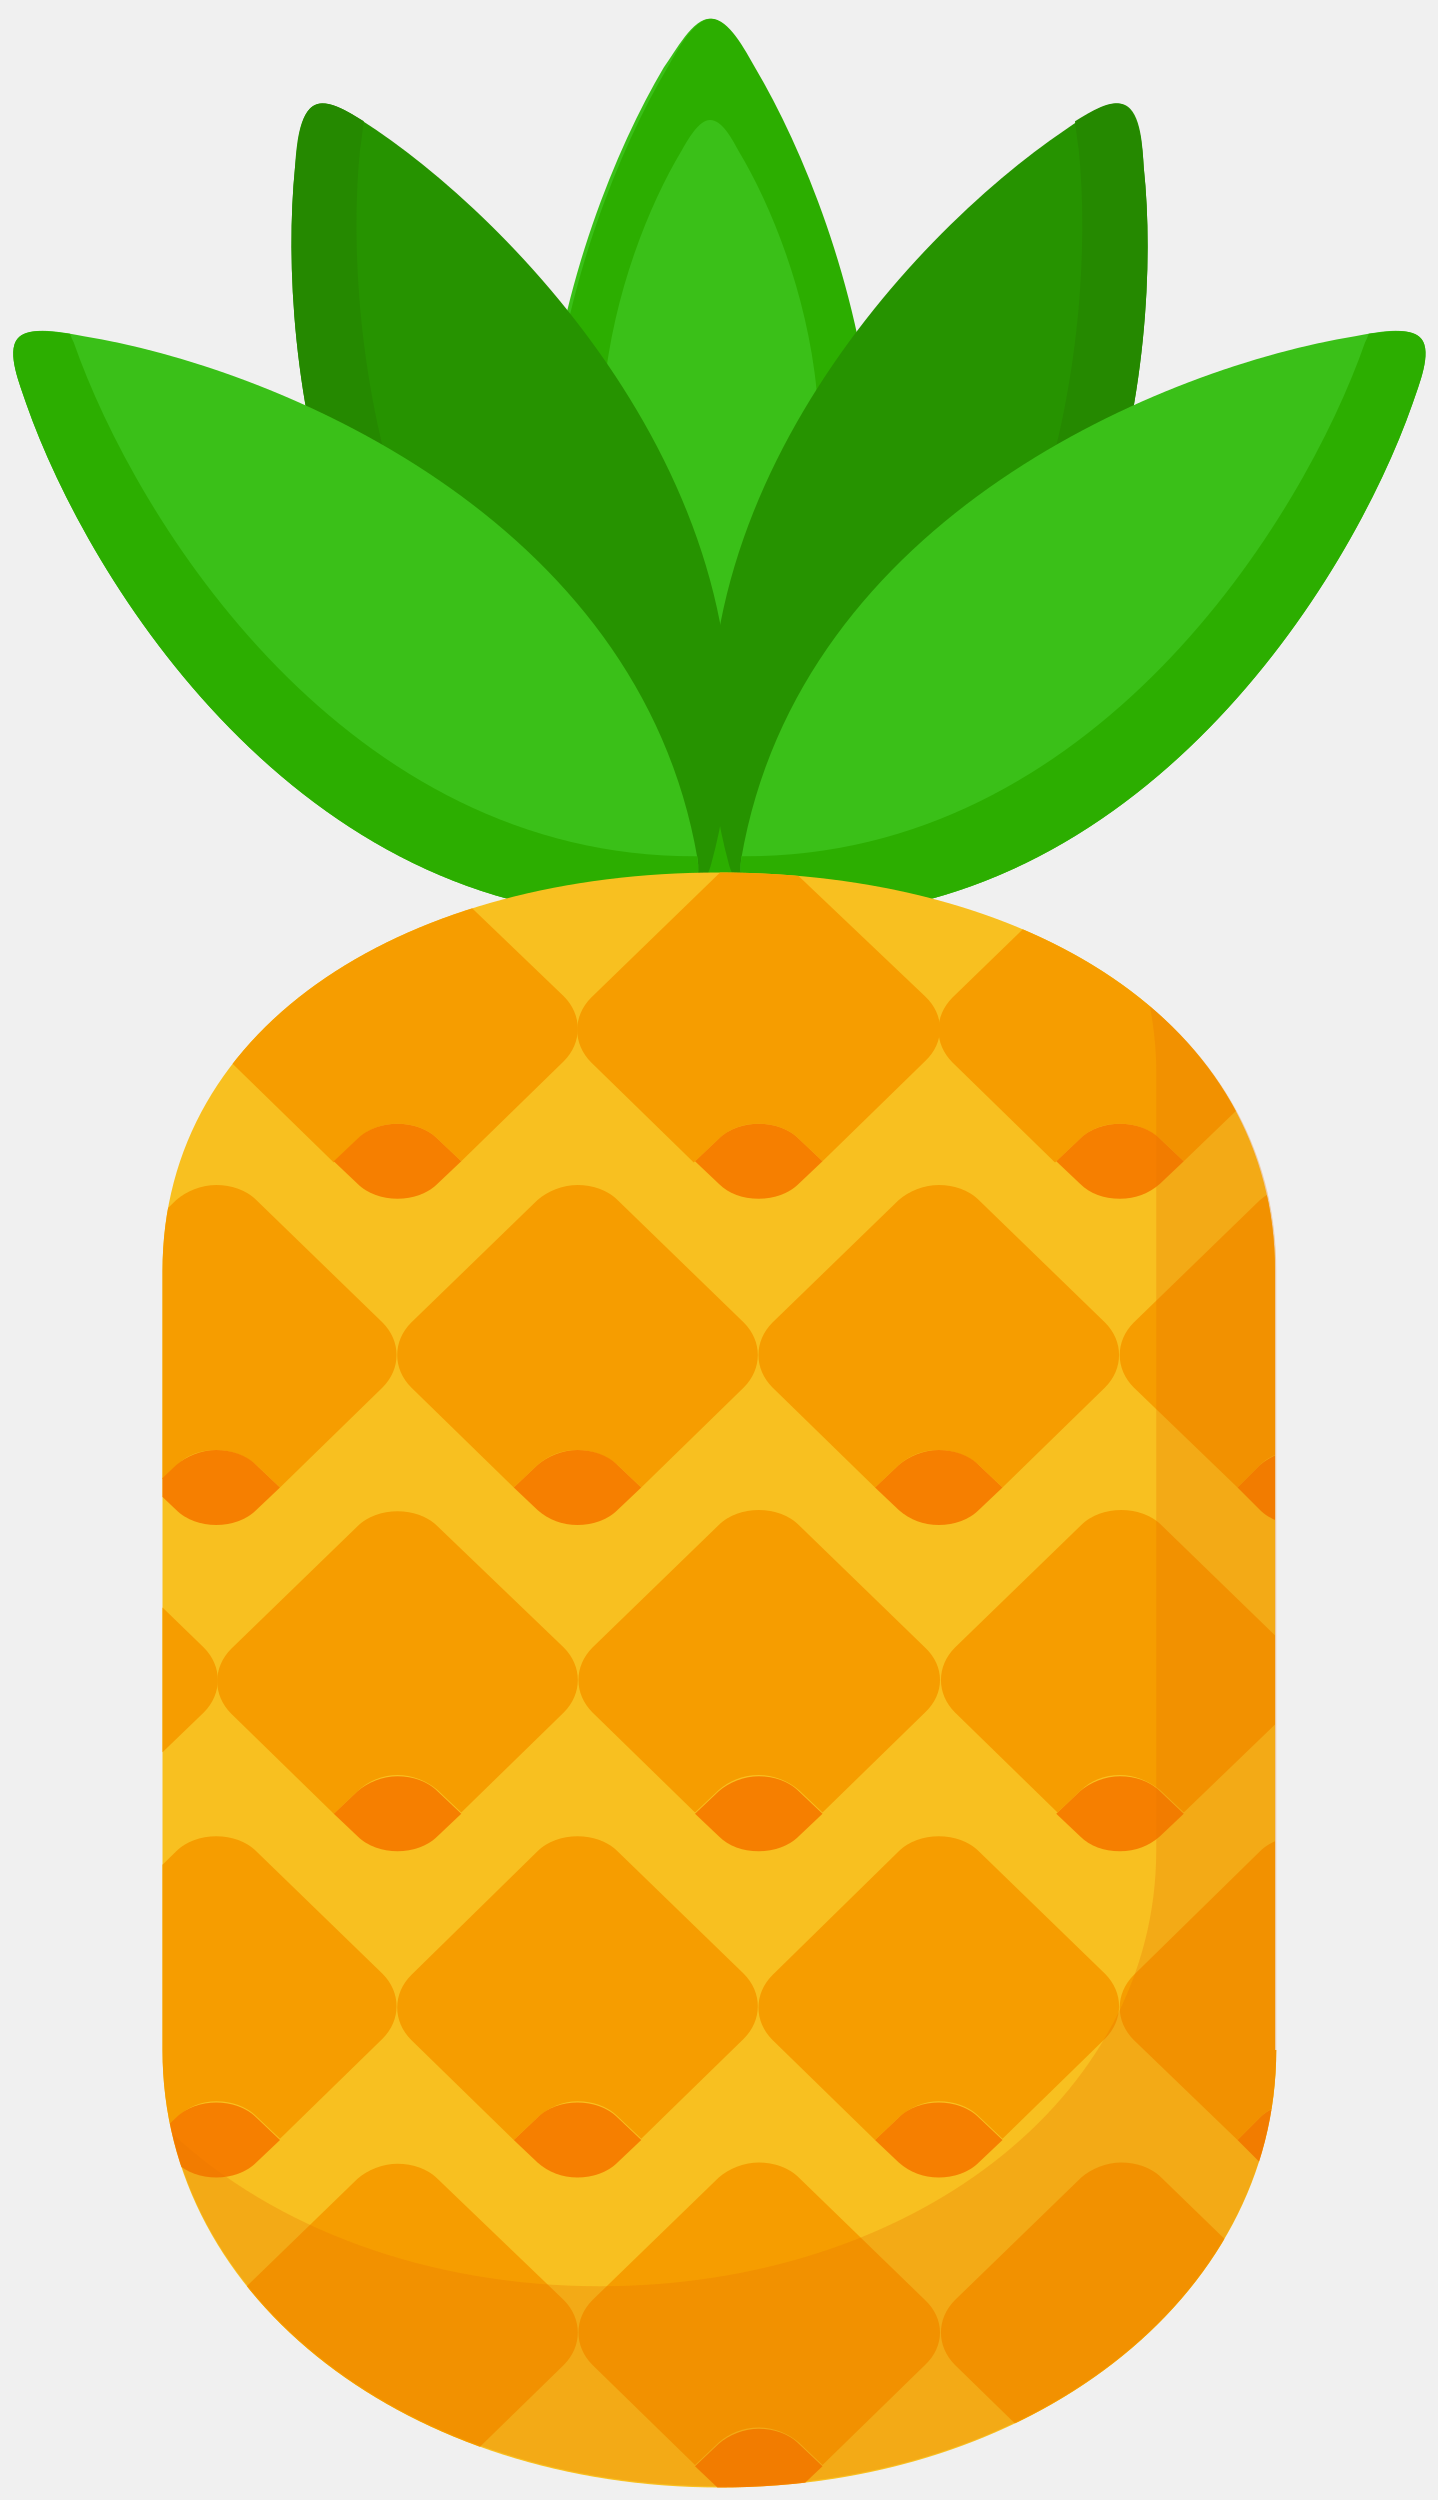
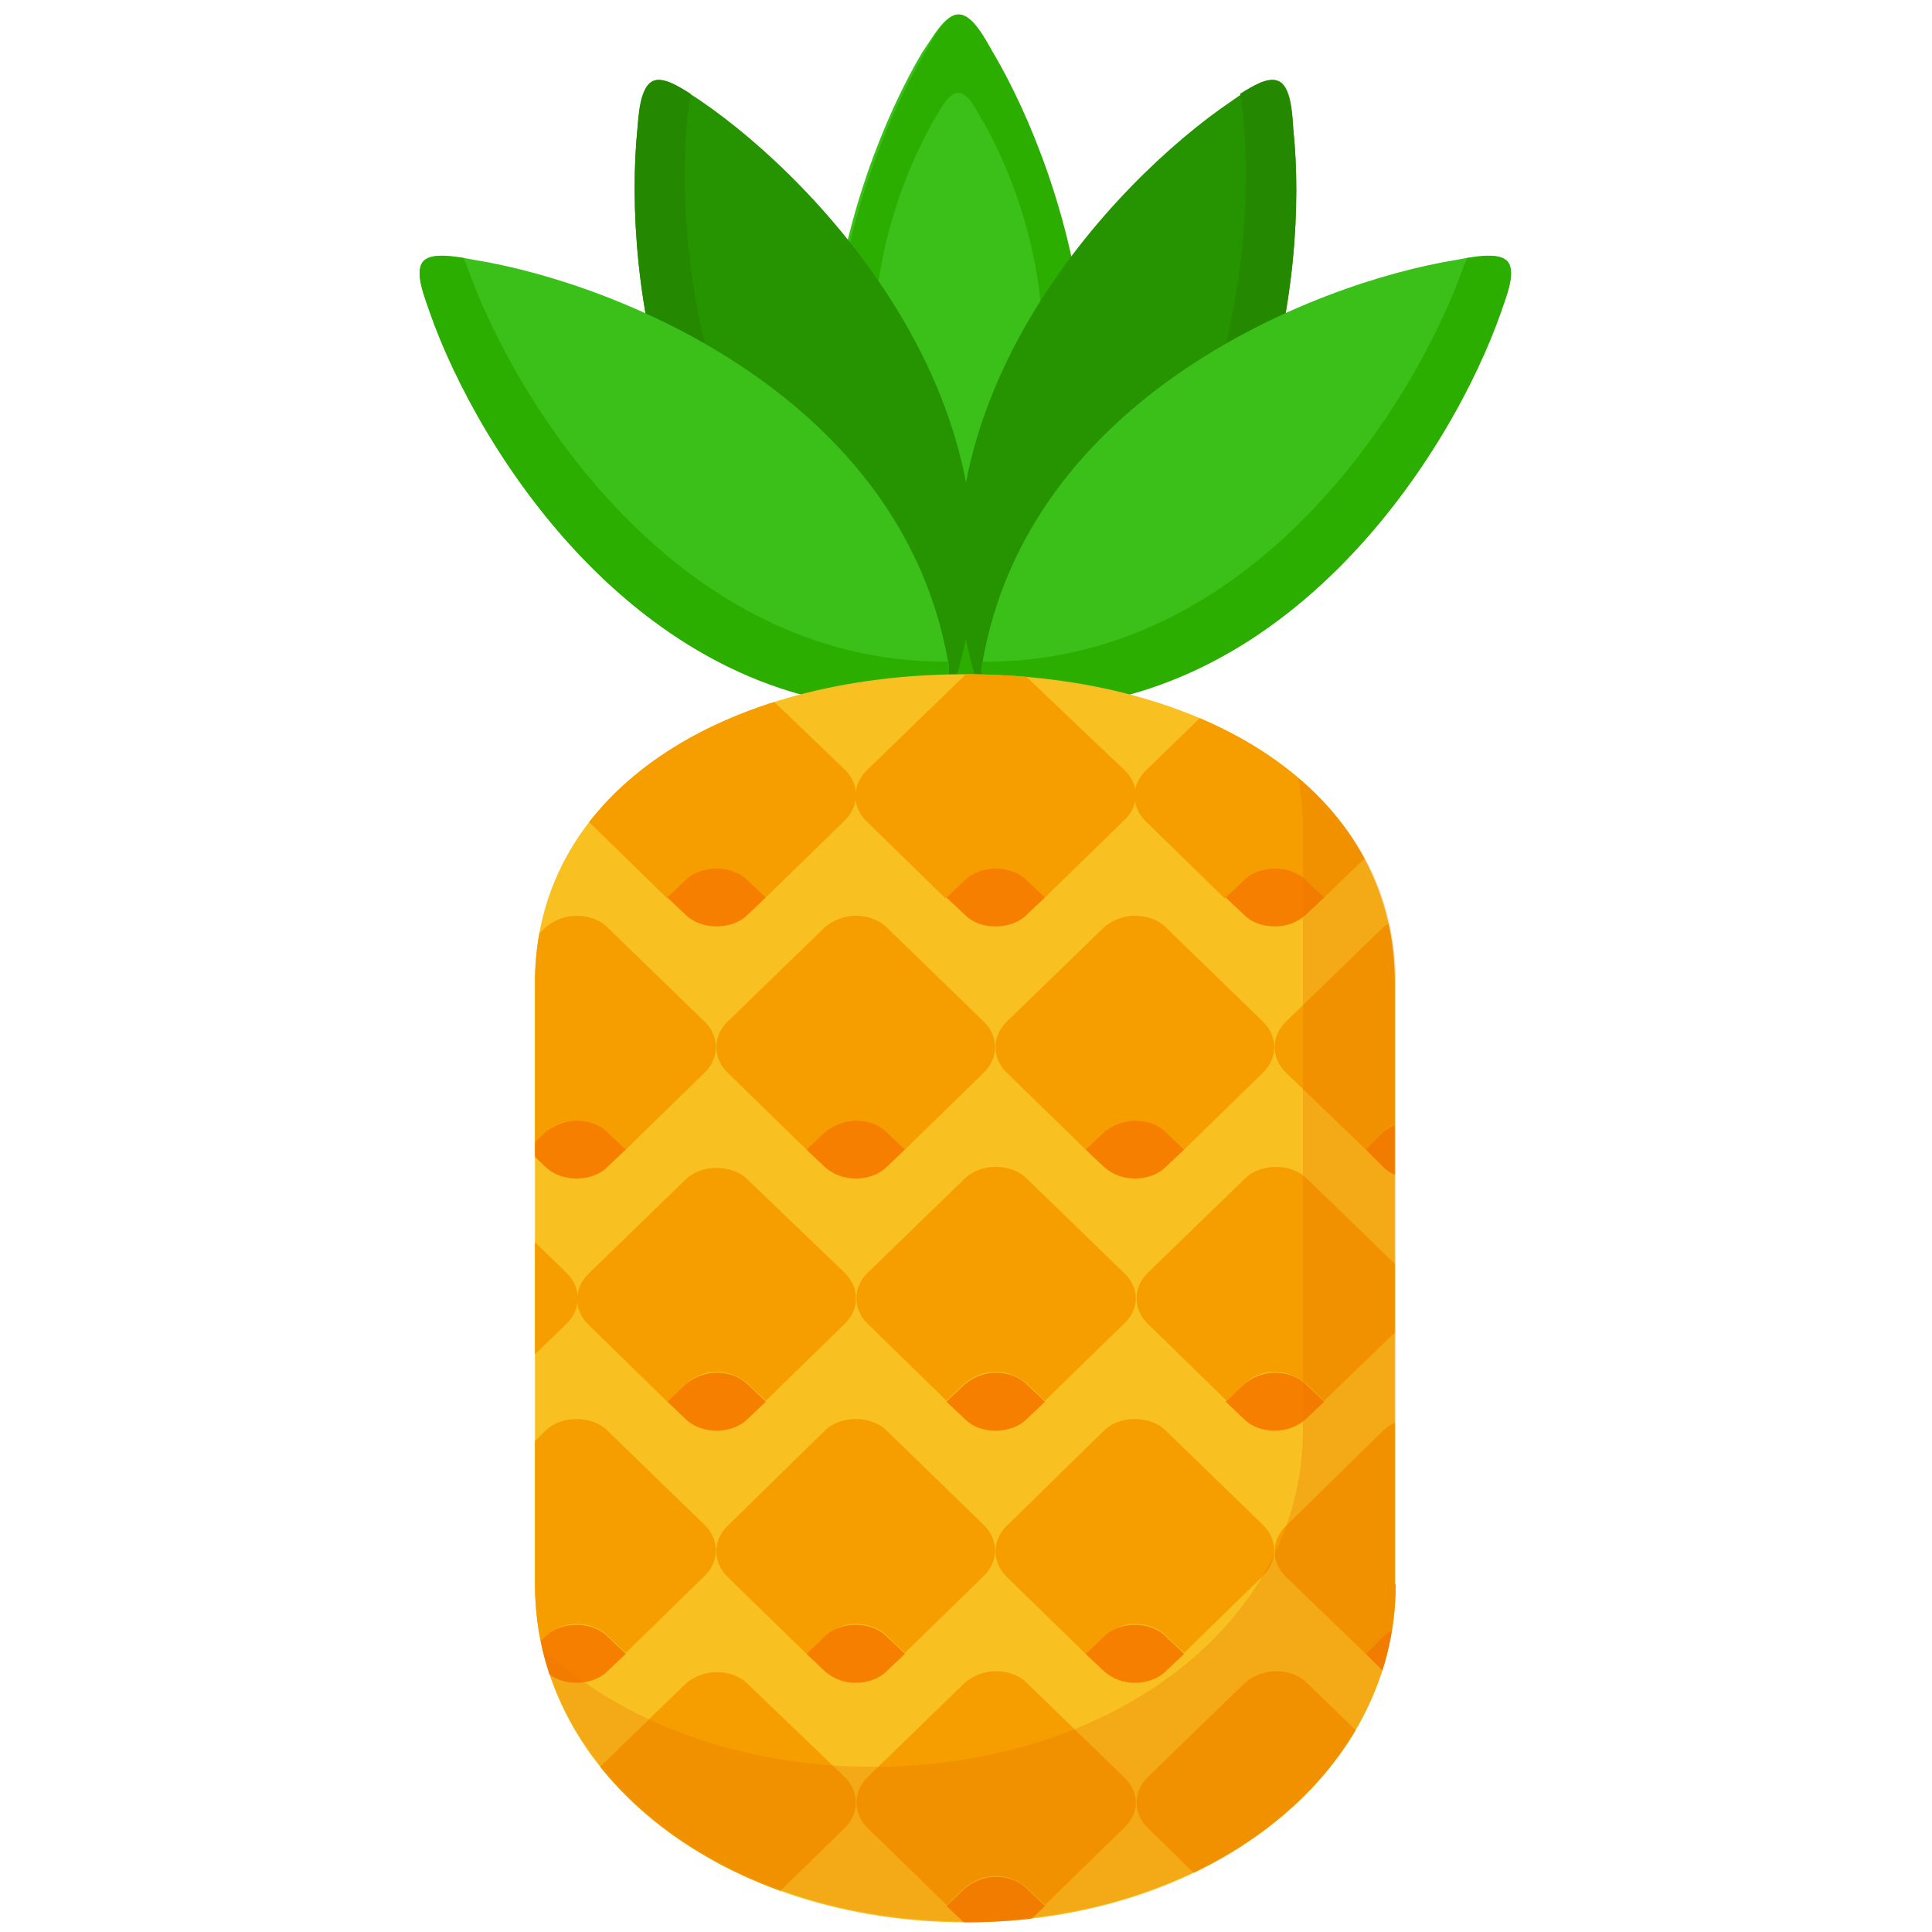
- <svg xmlns="http://www.w3.org/2000/svg" xmlns:xlink="http://www.w3.org/1999/xlink" version="1.1" id="레이어_1" x="0px" y="0px" width="115px" height="200px" viewBox="0 0 115 200" style="enable-background:new 0 0 115 200;" xml:space="preserve">
-   <style type="text/css">
- 
- 	.st0{fill:#E97500;}
- 	.st1{fill:#258900;}
- 	.st2{fill:#269300;}
- 	.st3{fill:#F67F00;}
- 	.st4{fill:#F69D00;}
- 	.st5{fill:#F8C020;}
- 	.st6{clip-path:url(#SVGID_2_);}
- 	.st7{fill:#2CAE00;}
- 	.st8{opacity:0.3;}
- 	.st9{fill:none;}
- 	.st10{fill:#3AC018;}
- 
- </style>
-   <path class="st10" d="M56.8,1.5c1.4,0,2.7,2.5,3.5,3.9c7.7,13,17.6,43.2-0.5,64.5c-0.8,1-1.9,1.5-3.1,1.5c-1.1,0-2.2-0.5-3.1-1.5  c-18-21.3-8.2-51.5-0.5-64.5C54.1,4,55.4,1.5,56.8,1.5z" />
-   <g>
-     <path class="st7" d="M60.4,5.4c-0.8-1.4-2.1-3.9-3.5-3.9c-1.4,0-2.7,2.5-3.5,3.9c-7.7,13-17.5,43.2,0.5,64.5c0.8,1,1.9,1.5,3.1,1.5   c1.1,0,2.2-0.5,3.1-1.5C77.9,48.6,68.1,18.4,60.4,5.4z M58.8,54.4c-0.5,0.6-1.3,1-2,1c-0.7,0-1.5-0.4-2-1   c-11.8-14-5.4-33.8-0.3-42.3c0.5-0.9,1.4-2.5,2.3-2.5c1,0,1.8,1.6,2.3,2.5C64.2,20.6,70.7,40.4,58.8,54.4z" />
+ <svg xmlns="http://www.w3.org/2000/svg" width="420" height="420" viewBox="0 0 420 420" fill="none">
+   <rect width="420" height="420" fill="white" />
+   <path d="M208.28 3.15C211.22 3.15 213.95 8.4 215.63 11.34C231.8 38.64 252.59 102.06 214.58 146.79C212.9 148.89 210.59 149.94 208.07 149.94C205.76 149.94 203.45 148.89 201.56 146.79C163.76 102.06 184.34 38.64 200.51 11.34C202.61 8.4 205.34 3.15 208.28 3.15Z" fill="#3AC018" />
+   <path d="M215.84 11.34C214.16 8.4 211.43 3.15 208.49 3.15C205.55 3.15 202.82 8.4 201.14 11.34C184.97 38.64 164.39 102.06 202.19 146.79C203.87 148.89 206.18 149.94 208.7 149.94C211.01 149.94 213.32 148.89 215.21 146.79C252.59 102.06 232.01 38.64 215.84 11.34ZM212.48 114.24C211.43 115.5 209.75 116.34 208.28 116.34C206.81 116.34 205.13 115.5 204.08 114.24C179.3 84.84 192.74 43.26 203.45 25.41C204.5 23.52 206.39 20.16 208.28 20.16C210.38 20.16 212.06 23.52 213.11 25.41C223.82 43.26 237.47 84.84 212.48 114.24Z" fill="#2CAE00" />
+   <path d="M278 17.64C275.27 16.38 270.65 19.95 267.92 21.84C241.46 39.69 196.1 88.62 211.43 145.11C212.06 147.63 213.74 149.73 215.84 150.57C217.94 151.62 220.46 151.62 222.98 150.57C276.32 126 284.51 59.85 281.15 28.14C280.94 24.78 280.73 18.9 278 17.64Z" fill="#269300" />
+   <path d="M281.15 28.14C280.94 24.78 280.52 18.9 277.79 17.64C275.69 16.59 272.33 18.69 269.6 20.37C269.81 22.05 270.02 23.94 270.23 25.2C273.38 56.7 265.4 122.85 212.27 147.42C213.11 148.68 214.16 149.94 215.63 150.57C217.73 151.62 220.25 151.62 222.77 150.57C276.32 126 284.51 59.85 281.15 28.14Z" fill="#258900" />
+   <path d="M327.77 56.91C325.67 54.6 320 55.86 316.64 56.49C285.35 61.53 223.4 86.52 213.53 144.27C213.11 146.79 213.74 149.31 215.21 151.2C216.68 153.09 219.2 154.14 221.72 154.14C280.52 154.35 315.8 97.86 326.3 67.83C327.35 64.68 329.66 59.22 327.77 56.91Z" fill="#3AC018" />
+   <path d="M327.77 56.91C326.3 55.02 322.31 55.65 318.95 56.07C318.74 56.7 318.53 57.12 318.32 57.54C307.82 87.57 272.54 144.06 213.95 143.85C213.74 143.85 213.74 143.85 213.53 143.85C213.53 144.06 213.53 144.27 213.53 144.27C213.11 146.79 213.74 149.31 215.21 151.2C216.68 153.09 219.2 154.14 221.72 154.14C280.52 154.35 315.8 97.86 326.3 67.83C327.35 64.68 329.66 59.22 327.77 56.91Z" fill="#2CAE00" />
+   <path d="M141.92 17.64C144.65 16.38 149.27 19.95 152.21 21.84C178.46 39.69 224.03 88.62 208.49 145.11C207.86 147.63 206.18 149.73 204.08 150.57C201.98 151.62 199.25 151.62 196.94 150.57C143.39 126 135.41 59.85 138.56 28.14C138.77 24.78 139.19 18.9 141.92 17.64Z" fill="#269300" />
+   <path d="M138.56 28.14C138.98 24.78 139.19 18.9 141.92 17.64C144.02 16.59 147.38 18.69 150.11 20.37C149.9 22.05 149.69 23.94 149.48 25.2C146.33 56.7 154.31 122.85 207.44 147.42C206.6 148.68 205.34 149.94 204.08 150.57C201.98 151.62 199.25 151.62 196.94 150.57C143.39 126 135.41 59.85 138.56 28.14Z" fill="#258900" />
+   <path d="M91.94 56.91C93.83 54.6 99.71 55.86 103.07 56.49C134.36 61.53 196.31 86.52 206.18 144.27C206.6 147 205.97 149.31 204.5 151.2C202.82 153.09 200.51 154.14 197.99 154.14C139.19 154.35 103.91 97.86 93.41 67.83C92.36 64.68 90.05 59.22 91.94 56.91Z" fill="#3AC018" />
+   <path d="M91.94 56.91C93.41 55.02 97.4 55.65 100.76 56.07C100.97 56.7 101.18 57.12 101.39 57.54C111.89 87.57 147.17 144.06 205.76 143.85C205.97 143.85 205.97 143.85 206.18 143.85C206.18 144.06 206.18 144.27 206.18 144.27C206.6 147 205.97 149.31 204.5 151.2C202.82 153.09 200.51 154.14 197.99 154.14C139.19 154.35 103.91 97.86 93.41 67.83C92.36 64.68 90.05 59.22 91.94 56.91Z" fill="#2CAE00" />
+   <path d="M303.41 344.4C303.41 386.61 261.62 417.9 209.96 417.9C158.3 417.9 116.3 386.82 116.3 344.4V213.57C116.3 171.36 158.3 146.58 209.75 146.58C261.41 146.58 303.2 171.36 303.2 213.57V344.4H303.41Z" fill="#F8C020" />
+   <mask id="mask0_72_11" style="mask-type:luminance" maskUnits="userSpaceOnUse" x="116" y="146" width="188" height="272">
+     <path d="M303.41 344.4C303.41 386.61 261.62 417.9 209.96 417.9C158.3 417.9 116.3 386.82 116.3 344.4V213.57C116.3 171.36 158.3 146.58 209.75 146.58C261.41 146.58 303.2 171.36 303.2 213.57V344.4H303.41Z" fill="white" />
+   </mask>
+   <g mask="url(#mask0_72_11)">
+     <path d="M125.33 243.6C127.85 243.6 130.37 244.65 132.05 246.12L136.04 249.9L153.26 233.1C156.41 229.95 156.41 225.33 153.26 222.18L132.05 201.6C130.37 199.92 127.85 199.08 125.33 199.08C122.81 199.08 120.29 200.13 118.61 201.6L97.4 222.18C94.25 225.33 94.25 229.95 97.4 233.1L114.83 249.9L118.82 246.12C120.29 244.44 122.81 243.6 125.33 243.6Z" fill="#F69D00" />
+     <path d="M125.33 256.2C127.85 256.2 130.37 255.36 132.05 253.68L136.04 249.9L132.05 246.12C130.37 244.44 127.85 243.6 125.33 243.6C122.81 243.6 120.29 244.65 118.61 246.12L114.62 249.9L118.61 253.68C120.29 255.36 122.81 256.2 125.33 256.2Z" fill="#F67F00" />
+     <path d="M186.02 243.6C188.54 243.6 191.06 244.65 192.74 246.12L196.73 249.9L213.95 233.1C217.1 229.95 217.1 225.33 213.95 222.18L192.74 201.6C191.06 199.92 188.54 199.08 186.02 199.08C183.5 199.08 180.98 200.13 179.3 201.6L158.09 222.18C154.94 225.33 154.94 229.95 158.09 233.1L175.31 249.9L179.3 246.12C181.19 244.44 183.5 243.6 186.02 243.6Z" fill="#F69D00" />
+     <path d="M186.02 256.2C188.54 256.2 191.06 255.36 192.74 253.68L196.73 249.9L192.74 246.12C191.06 244.44 188.54 243.6 186.02 243.6C183.5 243.6 180.98 244.65 179.3 246.12L175.31 249.9L179.3 253.68C181.19 255.36 183.5 256.2 186.02 256.2Z" fill="#F67F00" />
+     <path d="M246.71 243.6C249.23 243.6 251.75 244.65 253.43 246.12L257.42 249.9L274.64 233.1C277.79 229.95 277.79 225.33 274.64 222.18L253.43 201.6C251.75 199.92 249.23 199.08 246.71 199.08C244.19 199.08 241.67 200.13 239.99 201.6L218.78 222.18C215.63 225.33 215.63 229.95 218.78 233.1L236 249.9L239.99 246.12C241.88 244.44 244.19 243.6 246.71 243.6Z" fill="#F69D00" />
+     <path d="M246.71 256.2C249.23 256.2 251.75 255.36 253.43 253.68L257.42 249.9L253.43 246.12C251.75 244.44 249.23 243.6 246.71 243.6C244.19 243.6 241.67 244.65 239.99 246.12L236 249.9L239.99 253.68C241.88 255.36 244.19 256.2 246.71 256.2Z" fill="#F67F00" />
+     <path d="M307.4 243.6C309.92 243.6 312.44 244.65 314.12 246.12L318.11 249.9L335.33 233.1C338.48 229.95 338.48 225.33 335.33 222.18L314.12 201.6C312.44 199.92 309.92 199.08 307.4 199.08C304.88 199.08 302.36 200.13 300.68 201.6L279.47 222.18C276.32 225.33 276.32 229.95 279.47 233.1L296.9 249.9L300.68 246.12C302.36 244.44 304.88 243.6 307.4 243.6Z" fill="#F69D00" />
+     <path d="M307.4 256.2C309.92 256.2 312.44 255.36 314.12 253.68L318.11 249.9L314.12 246.12C312.44 244.44 309.92 243.6 307.4 243.6C304.88 243.6 302.36 244.65 300.68 246.12L296.9 249.9L300.68 253.68C302.36 255.36 304.88 256.2 307.4 256.2Z" fill="#F67F00" />
+     <path d="M155.78 188.79C158.3 188.79 160.82 189.63 162.5 191.31L166.49 195.09L183.71 178.29C186.86 175.14 186.86 170.52 183.71 167.37L162.5 147C160.82 145.32 158.3 144.48 155.78 144.48C153.26 144.48 150.74 145.32 149.06 147L127.85 167.58C124.7 170.73 124.7 175.35 127.85 178.5L145.07 195.3L149.06 191.52C150.74 189.63 153.26 188.79 155.78 188.79Z" fill="#F69D00" />
+     <path d="M155.78 201.39C158.3 201.39 160.82 200.55 162.5 198.87L166.49 195.09L162.5 191.31C160.82 189.63 158.3 188.79 155.78 188.79C153.26 188.79 150.74 189.63 149.06 191.31L145.07 195.09L149.06 198.87C150.74 200.55 153.26 201.39 155.78 201.39Z" fill="#F67F00" />
+     <path d="M216.47 188.79C218.99 188.79 221.51 189.63 223.19 191.31L227.18 195.09L244.4 178.29C247.76 175.14 247.76 170.52 244.4 167.37L222.98 147C221.3 145.32 218.78 144.48 216.26 144.48C213.74 144.48 211.22 145.32 209.54 147L188.33 167.58C185.18 170.73 185.18 175.35 188.33 178.5L205.55 195.3L209.54 191.52C211.43 189.63 213.74 188.79 216.47 188.79Z" fill="#F69D00" />
+     <path d="M216.47 201.39C218.99 201.39 221.51 200.55 223.19 198.87L227.18 195.09L223.19 191.31C221.51 189.63 218.99 188.79 216.47 188.79C213.95 188.79 211.43 189.63 209.75 191.31L205.76 195.09L209.75 198.87C211.43 200.55 213.74 201.39 216.47 201.39Z" fill="#F67F00" />
+     <path d="M277.16 188.79C279.68 188.79 281.99 189.63 283.88 191.31L287.87 195.09L305.3 178.29C308.45 175.14 308.45 170.52 305.3 167.37L283.67 147C281.99 145.32 279.47 144.48 276.95 144.48C274.43 144.48 271.91 145.32 270.23 147L249.02 167.58C245.87 170.73 245.87 175.35 249.02 178.5L266.24 195.3L270.23 191.52C272.12 189.63 274.43 188.79 277.16 188.79Z" fill="#F69D00" />
+     <path d="M277.16 201.39C279.68 201.39 281.99 200.55 283.88 198.87L287.87 195.09L283.88 191.31C282.2 189.63 279.68 188.79 277.16 188.79C274.64 188.79 272.12 189.63 270.44 191.31L266.45 195.09L270.44 198.87C272.12 200.55 274.43 201.39 277.16 201.39Z" fill="#F67F00" />
+     <path d="M125.33 353.01C127.85 353.01 130.37 353.85 132.05 355.53L136.04 359.31L153.26 342.51C156.41 339.36 156.41 334.74 153.26 331.59L132.05 311.01C130.37 309.33 127.85 308.49 125.33 308.49C122.81 308.49 120.29 309.33 118.61 311.01L97.4 331.8C94.25 334.95 94.25 339.57 97.4 342.72L114.83 359.52L118.82 355.74C120.29 354.06 122.81 353.01 125.33 353.01Z" fill="#F69D00" />
+     <path d="M125.33 365.82C127.85 365.82 130.37 364.98 132.05 363.3L136.04 359.52L132.05 355.74C130.37 354.06 127.85 353.22 125.33 353.22C122.81 353.22 120.29 354.06 118.61 355.74L114.62 359.52L118.61 363.3C120.29 364.98 122.81 365.82 125.33 365.82Z" fill="#F67F00" />
+     <path d="M186.02 353.01C188.54 353.01 191.06 353.85 192.74 355.53L196.73 359.31L213.95 342.51C217.1 339.36 217.1 334.74 213.95 331.59L192.74 311.01C191.06 309.33 188.54 308.49 186.02 308.49C183.5 308.49 180.98 309.33 179.3 311.01L158.09 331.8C154.94 334.95 154.94 339.57 158.09 342.72L175.31 359.52L179.3 355.74C181.19 354.06 183.5 353.01 186.02 353.01Z" fill="#F69D00" />
+     <path d="M186.02 365.82C188.54 365.82 191.06 364.98 192.74 363.3L196.73 359.52L192.74 355.74C191.06 354.06 188.54 353.22 186.02 353.22C183.5 353.22 180.98 354.06 179.3 355.74L175.31 359.52L179.3 363.3C181.19 364.98 183.5 365.82 186.02 365.82Z" fill="#F67F00" />
+     <path d="M246.71 353.01C249.23 353.01 251.75 353.85 253.43 355.53L257.42 359.31L274.64 342.51C277.79 339.36 277.79 334.74 274.64 331.59L253.43 311.01C251.75 309.33 249.23 308.49 246.71 308.49C244.19 308.49 241.67 309.33 239.99 311.01L218.78 331.8C215.63 334.95 215.63 339.57 218.78 342.72L236 359.52L239.99 355.74C241.88 354.06 244.19 353.01 246.71 353.01Z" fill="#F69D00" />
+     <path d="M246.71 365.82C249.23 365.82 251.75 364.98 253.43 363.3L257.42 359.52L253.43 355.74C251.75 354.06 249.23 353.22 246.71 353.22C244.19 353.22 241.67 354.06 239.99 355.74L236 359.52L239.99 363.3C241.88 364.98 244.19 365.82 246.71 365.82Z" fill="#F67F00" />
+     <path d="M307.4 353.01C309.92 353.01 312.44 353.85 314.12 355.53L318.11 359.31L335.33 342.51C338.48 339.36 338.48 334.74 335.33 331.59L314.12 311.01C312.44 309.33 309.92 308.49 307.4 308.49C304.88 308.49 302.36 309.33 300.68 311.01L279.47 331.8C276.32 334.95 276.32 339.57 279.47 342.72L296.9 359.52L300.68 355.74C302.36 354.06 304.88 353.01 307.4 353.01Z" fill="#F69D00" />
+     <path d="M307.4 365.82C309.92 365.82 312.44 364.98 314.12 363.3L318.11 359.52L314.12 355.74C312.44 354.06 309.92 353.22 307.4 353.22C304.88 353.22 302.36 354.06 300.68 355.74L296.9 359.52L300.68 363.3C302.36 364.98 304.88 365.82 307.4 365.82Z" fill="#F67F00" />
+     <path d="M95.09 298.2C97.61 298.2 100.13 299.25 101.81 300.72L105.8 304.5L123.23 287.7C126.38 284.55 126.38 279.93 123.23 276.78L102.02 256.2C100.34 254.52 97.82 253.68 95.3 253.68C92.78 253.68 90.26 254.52 88.58 256.2L67.37 276.78C64.22 279.93 64.22 284.55 67.37 287.7L84.8 304.5L88.79 300.72C90.05 299.25 92.57 298.2 95.09 298.2Z" fill="#F69D00" />
+     <path d="M155.78 298.2C158.3 298.2 160.82 299.25 162.5 300.72L166.49 304.5L183.71 287.7C186.86 284.55 186.86 279.93 183.71 276.78L162.5 256.41C160.82 254.73 158.3 253.89 155.78 253.89C153.26 253.89 150.74 254.73 149.06 256.41L127.85 276.99C124.7 280.14 124.7 284.76 127.85 287.91L145.07 304.71L149.06 300.93C150.74 299.25 153.26 298.2 155.78 298.2Z" fill="#F69D00" />
+     <path d="M155.78 311.01C158.3 311.01 160.82 310.17 162.5 308.49L166.49 304.71L162.5 300.93C160.82 299.25 158.3 298.41 155.78 298.41C153.26 298.41 150.74 299.46 149.06 300.93L145.07 304.71L149.06 308.49C150.74 310.17 153.26 311.01 155.78 311.01Z" fill="#F67F00" />
+     <path d="M216.47 298.2C218.99 298.2 221.51 299.25 223.19 300.72L227.18 304.5L244.4 287.7C247.76 284.55 247.76 279.93 244.4 276.78L223.19 256.2C221.51 254.52 218.99 253.68 216.47 253.68C213.95 253.68 211.43 254.52 209.75 256.2L188.54 276.78C185.39 279.93 185.39 284.55 188.54 287.7L205.76 304.5L209.75 300.72C211.43 299.25 213.74 298.2 216.47 298.2Z" fill="#F69D00" />
+     <path d="M216.47 311.01C218.99 311.01 221.51 310.17 223.19 308.49L227.18 304.71L223.19 300.93C221.51 299.25 218.99 298.41 216.47 298.41C213.95 298.41 211.43 299.46 209.75 300.93L205.76 304.71L209.75 308.49C211.43 310.17 213.74 311.01 216.47 311.01Z" fill="#F67F00" />
+     <path d="M277.16 298.2C279.68 298.2 281.99 299.25 283.88 300.72L287.87 304.5L305.3 287.7C308.45 284.55 308.45 279.93 305.3 276.78L284.09 256.2C282.41 254.52 279.89 253.68 277.37 253.68C274.85 253.68 272.33 254.52 270.65 256.2L249.44 276.78C246.29 279.93 246.29 284.55 249.44 287.7L266.66 304.5L270.65 300.72C272.12 299.25 274.43 298.2 277.16 298.2Z" fill="#F69D00" />
+     <path d="M277.16 311.01C279.68 311.01 281.99 310.17 283.88 308.49L287.87 304.71L283.88 300.93C282.2 299.25 279.68 298.41 277.16 298.41C274.64 298.41 272.12 299.46 270.44 300.93L266.45 304.71L270.44 308.49C272.12 310.17 274.43 311.01 277.16 311.01Z" fill="#F67F00" />
+     <path d="M155.78 407.82C158.3 407.82 160.82 408.87 162.5 410.34L166.49 414.12L183.71 397.32C186.86 394.17 186.86 389.55 183.71 386.4L162.5 366.03C160.82 364.35 158.3 363.51 155.78 363.51C153.26 363.51 150.74 364.56 149.06 366.03L127.85 386.61C124.7 389.76 124.7 394.38 127.85 397.53L145.07 414.33L149.06 410.55C150.74 408.87 153.26 407.82 155.78 407.82Z" fill="#F69D00" />
+     <path d="M216.47 407.82C218.99 407.82 221.51 408.87 223.19 410.34L227.18 414.12L244.4 397.32C247.76 394.17 247.76 389.55 244.4 386.4L223.19 365.82C221.51 364.14 218.99 363.3 216.47 363.3C213.95 363.3 211.43 364.35 209.75 365.82L188.54 386.4C185.39 389.55 185.39 394.17 188.54 397.32L205.76 414.12L209.75 410.34C211.43 408.87 213.74 407.82 216.47 407.82Z" fill="#F69D00" />
+     <path d="M216.47 420.63C218.99 420.63 221.51 419.79 223.19 418.11L227.18 414.33L223.19 410.55C221.51 408.87 218.99 408.03 216.47 408.03C213.95 408.03 211.43 409.08 209.75 410.55L205.76 414.33L209.75 418.11C211.43 419.58 213.74 420.63 216.47 420.63Z" fill="#F67F00" />
+     <path d="M277.16 407.82C279.68 407.82 281.99 408.87 283.88 410.34L287.87 414.12L305.3 397.32C308.45 394.17 308.45 389.55 305.3 386.4L284.09 365.82C282.41 364.14 279.89 363.3 277.37 363.3C274.85 363.3 272.33 364.35 270.65 365.82L249.44 386.4C246.29 389.55 246.29 394.17 249.44 397.32L266.66 414.12L270.65 410.34C272.12 408.87 274.43 407.82 277.16 407.82Z" fill="#F69D00" />
  </g>
-   <path class="st2" d="M90,8.4c-1.3-0.6-3.5,1.1-4.8,2C72.6,18.9,51,42.2,58.3,69.1c0.3,1.2,1.1,2.2,2.1,2.6c1,0.5,2.2,0.5,3.4,0  C89.2,60,93.1,28.5,91.5,13.4C91.4,11.8,91.3,9,90,8.4z" />
-   <g>
-     <path class="st1" d="M91.5,13.4c-0.1-1.6-0.3-4.4-1.6-5c-1-0.5-2.6,0.5-3.9,1.3c0.1,0.8,0.2,1.7,0.3,2.3c1.5,15-2.3,46.5-27.6,58.2   c0.4,0.6,0.9,1.2,1.6,1.5c1,0.5,2.2,0.5,3.4,0C89.2,60,93.1,28.5,91.5,13.4z" />
-   </g>
-   <path class="st10" d="M113.7,27.1c-1-1.1-3.7-0.5-5.3-0.2c-14.9,2.4-44.4,14.3-49.1,41.8c-0.2,1.2,0.1,2.4,0.8,3.3  c0.7,0.9,1.9,1.4,3.1,1.4C91.2,73.5,108,46.6,113,32.3C113.5,30.8,114.6,28.2,113.7,27.1z" />
-   <g>
-     <path class="st7" d="M113.7,27.1c-0.7-0.9-2.6-0.6-4.2-0.4c-0.1,0.3-0.2,0.5-0.3,0.7c-5,14.3-21.8,41.2-49.7,41.1   c-0.1,0-0.1,0-0.2,0c0,0.1,0,0.2,0,0.2c-0.2,1.2,0.1,2.4,0.8,3.3c0.7,0.9,1.9,1.4,3.1,1.4C91.2,73.5,108,46.6,113,32.3   C113.5,30.8,114.6,28.2,113.7,27.1z" />
-   </g>
-   <path class="st2" d="M25.2,8.4c1.3-0.6,3.5,1.1,4.9,2c12.5,8.5,34.2,31.8,26.8,58.7c-0.3,1.2-1.1,2.2-2.1,2.6c-1,0.5-2.3,0.5-3.4,0  C25.9,60,22.1,28.5,23.6,13.4C23.7,11.8,23.9,9,25.2,8.4z" />
-   <g>
-     <path class="st1" d="M23.6,13.4c0.2-1.6,0.3-4.4,1.6-5c1-0.5,2.6,0.5,3.9,1.3c-0.1,0.8-0.2,1.7-0.3,2.3c-1.5,15,2.3,46.5,27.6,58.2   c-0.4,0.6-1,1.2-1.6,1.5c-1,0.5-2.3,0.5-3.4,0C25.9,60,22.1,28.5,23.6,13.4z" />
-   </g>
-   <path class="st10" d="M1.4,27.1c0.9-1.1,3.7-0.5,5.3-0.2c14.9,2.4,44.4,14.3,49.1,41.8C56,70,55.7,71.1,55,72  c-0.8,0.9-1.9,1.4-3.1,1.4C23.9,73.5,7.1,46.6,2.1,32.3C1.6,30.8,0.5,28.2,1.4,27.1z" />
-   <g>
-     <path class="st7" d="M1.4,27.1c0.7-0.9,2.6-0.6,4.2-0.4c0.1,0.3,0.2,0.5,0.3,0.7c5,14.3,21.8,41.2,49.7,41.1c0.1,0,0.1,0,0.2,0   c0,0.1,0,0.2,0,0.2C56,70,55.7,71.1,55,72c-0.8,0.9-1.9,1.4-3.1,1.4C23.9,73.5,7.1,46.6,2.1,32.3C1.6,30.8,0.5,28.2,1.4,27.1z" />
-   </g>
-   <g>
-     <path class="st5" d="M102.1,164c0,20.1-19.9,35-44.5,35l0,0C33,199,13,184.2,13,164v-62.3c0-20.1,20-31.9,44.5-31.9l0,0   c24.6,0,44.5,11.8,44.5,31.9V164z" />
-     <g>
-       <defs>
-         <path id="SVGID_1_" d="M102.1,164c0,20.1-19.9,35-44.5,35l0,0C33,199,13,184.2,13,164v-62.3c0-20.1,20-31.9,44.5-31.9l0,0     c24.6,0,44.5,11.8,44.5,31.9V164z" />
-       </defs>
-       <clipPath id="SVGID_2_">
-         <use xlink:href="#SVGID_1_" style="overflow:visible;" />
-       </clipPath>
-       <g class="st6">
-         <g>
-           <path class="st9" d="M17.3,122c-1.2,0-2.4-0.4-3.2-1.2L4,111c-1.5-1.5-1.5-3.7,0-5.2L14.1,96c0.8-0.8,2-1.2,3.2-1.2      c1.2,0,2.4,0.5,3.2,1.2l10.1,9.8c1.5,1.5,1.5,3.7,0,5.2l-10.1,9.8C19.7,121.6,18.5,122,17.3,122L17.3,122z" />
-           <g>
-             <path class="st4" d="M17.3,116c1.2,0,2.4,0.5,3.2,1.2l1.9,1.8l8.2-8c1.5-1.5,1.5-3.7,0-5.2L20.5,96c-0.8-0.8-2-1.2-3.2-1.2       c-1.2,0-2.4,0.5-3.2,1.2L4,105.8c-1.5,1.5-1.5,3.7,0,5.2l8.3,8l1.9-1.8C14.9,116.4,16.1,116,17.3,116z" />
-             <path class="st3" d="M17.3,122c1.2,0,2.4-0.4,3.2-1.2l1.9-1.8l-1.9-1.8c-0.8-0.8-2-1.2-3.2-1.2c-1.2,0-2.4,0.5-3.2,1.2       l-1.9,1.8l1.9,1.8C14.9,121.6,16.1,122,17.3,122z" />
-           </g>
-           <path class="st9" d="M46.2,122c-1.2,0-2.4-0.4-3.2-1.2L32.9,111c-1.5-1.5-1.5-3.7,0-5.2L43,96c0.8-0.8,2-1.2,3.2-1.2      c1.2,0,2.4,0.5,3.2,1.2l10.1,9.8c1.5,1.5,1.5,3.7,0,5.2l-10.1,9.8C48.6,121.6,47.4,122,46.2,122L46.2,122z" />
-           <g>
-             <path class="st4" d="M46.2,116c1.2,0,2.4,0.5,3.2,1.2l1.9,1.8l8.2-8c1.5-1.5,1.5-3.7,0-5.2L49.4,96c-0.8-0.8-2-1.2-3.2-1.2       c-1.2,0-2.4,0.5-3.2,1.2l-10.1,9.8c-1.5,1.5-1.5,3.7,0,5.2l8.2,8l1.9-1.8C43.9,116.4,45,116,46.2,116z" />
-             <path class="st3" d="M46.2,122c1.2,0,2.4-0.4,3.2-1.2l1.9-1.8l-1.9-1.8c-0.8-0.8-2-1.2-3.2-1.2c-1.2,0-2.4,0.5-3.2,1.2       l-1.9,1.8l1.9,1.8C43.9,121.6,45,122,46.2,122z" />
-           </g>
-           <path class="st9" d="M75.1,122c-1.2,0-2.4-0.4-3.2-1.2L61.8,111c-1.5-1.5-1.5-3.7,0-5.2L71.9,96c0.8-0.8,2-1.2,3.2-1.2      c1.2,0,2.4,0.5,3.2,1.2l10.1,9.8c1.5,1.5,1.5,3.7,0,5.2l-10.1,9.8C77.5,121.6,76.3,122,75.1,122L75.1,122z" />
-           <g>
-             <path class="st4" d="M75.1,116c1.2,0,2.4,0.5,3.2,1.2l1.9,1.8l8.2-8c1.5-1.5,1.5-3.7,0-5.2L78.3,96c-0.8-0.8-2-1.2-3.2-1.2       c-1.2,0-2.4,0.5-3.2,1.2l-10.1,9.8c-1.5,1.5-1.5,3.7,0,5.2l8.2,8l1.9-1.8C72.8,116.4,73.9,116,75.1,116z" />
-             <path class="st3" d="M75.1,122c1.2,0,2.4-0.4,3.2-1.2l1.9-1.8l-1.9-1.8c-0.8-0.8-2-1.2-3.2-1.2c-1.2,0-2.4,0.5-3.2,1.2       l-1.9,1.8l1.9,1.8C72.8,121.6,73.9,122,75.1,122z" />
-           </g>
-           <path class="st9" d="M104,122c-1.2,0-2.4-0.4-3.2-1.2L90.7,111c-1.5-1.5-1.5-3.7,0-5.2l10.1-9.8c0.8-0.8,2-1.2,3.2-1.2      c1.2,0,2.4,0.5,3.2,1.2l10.1,9.8c1.5,1.5,1.5,3.7,0,5.2l-10.1,9.8C106.4,121.6,105.2,122,104,122L104,122z" />
-           <g>
-             <path class="st4" d="M104,116c1.2,0,2.4,0.5,3.2,1.2l1.9,1.8l8.2-8c1.5-1.5,1.5-3.7,0-5.2L107.2,96c-0.8-0.8-2-1.2-3.2-1.2       c-1.2,0-2.4,0.5-3.2,1.2l-10.1,9.8c-1.5,1.5-1.5,3.7,0,5.2l8.3,8l1.8-1.8C101.6,116.4,102.8,116,104,116z" />
-             <path class="st3" d="M104,122c1.2,0,2.4-0.4,3.2-1.2l1.9-1.8l-1.9-1.8c-0.8-0.8-2-1.2-3.2-1.2c-1.2,0-2.4,0.5-3.2,1.2L99,119       l1.8,1.8C101.6,121.6,102.8,122,104,122z" />
-           </g>
-         </g>
-         <g>
-           <path class="st9" d="M2.9,95.9c-1.2,0-2.4-0.4-3.2-1.2l-10.1-9.8c-1.5-1.5-1.5-3.7,0-5.2L-0.3,70c0.8-0.8,2-1.2,3.2-1.2      c1.2,0,2.4,0.4,3.2,1.2l10.1,9.8c1.5,1.5,1.5,3.7,0,5.2L6.1,94.7C5.2,95.5,4.1,95.9,2.9,95.9L2.9,95.9z" />
-           <g>
-             <path class="st9" d="M2.9,89.9c1.2,0,2.4,0.4,3.2,1.2l1.9,1.8l8.3-8c1.5-1.5,1.5-3.7,0-5.2L6.1,70c-0.8-0.8-2-1.2-3.2-1.2       c-1.2,0-2.4,0.4-3.2,1.2l-10.1,9.8c-1.5,1.5-1.5,3.7,0,5.2l8.3,8l1.9-1.8C0.5,90.3,1.7,89.9,2.9,89.9z" />
-             <path class="st9" d="M2.9,95.9c1.2,0,2.4-0.4,3.2-1.2l1.9-1.8l-1.9-1.8c-0.8-0.8-2-1.2-3.2-1.2c-1.2,0-2.4,0.4-3.2,1.2       l-1.9,1.8l1.9,1.8C0.5,95.5,1.7,95.9,2.9,95.9z" />
-           </g>
-           <path class="st9" d="M31.8,95.9c-1.2,0-2.4-0.4-3.2-1.2l-10.1-9.8c-1.5-1.5-1.5-3.7,0-5.2L28.6,70c0.8-0.8,2-1.2,3.2-1.2      c1.2,0,2.4,0.4,3.2,1.2l10.1,9.8c1.5,1.5,1.5,3.7,0,5.2L35,94.7C34.1,95.5,33,95.9,31.8,95.9L31.8,95.9z" />
-           <g>
-             <path class="st4" d="M31.8,89.9c1.2,0,2.4,0.4,3.2,1.2l1.9,1.8l8.2-8c1.5-1.5,1.5-3.7,0-5.2L35,70c-0.8-0.8-2-1.2-3.2-1.2       c-1.2,0-2.4,0.4-3.2,1.2l-10.1,9.8c-1.5,1.5-1.5,3.7,0,5.2l8.2,8l1.9-1.8C29.4,90.3,30.6,89.9,31.8,89.9z" />
-             <path class="st3" d="M31.8,95.9c1.2,0,2.4-0.4,3.2-1.2l1.9-1.8L35,91.1c-0.8-0.8-2-1.2-3.2-1.2c-1.2,0-2.4,0.4-3.2,1.2       l-1.9,1.8l1.9,1.8C29.4,95.5,30.6,95.9,31.8,95.9z" />
-           </g>
-           <path class="st9" d="M60.7,95.9c-1.2,0-2.4-0.4-3.2-1.2l-10.1-9.8c-1.5-1.5-1.5-3.7,0-5.2L57.5,70c0.8-0.8,2-1.2,3.2-1.2      c1.2,0,2.4,0.4,3.2,1.2L74,79.7c1.6,1.5,1.6,3.7,0,5.2l-10.1,9.8C63,95.5,61.9,95.9,60.7,95.9L60.7,95.9z" />
-           <g>
-             <path class="st4" d="M60.7,89.9c1.2,0,2.4,0.4,3.2,1.2l1.9,1.8l8.2-8c1.6-1.5,1.6-3.7,0-5.2L63.8,70c-0.8-0.8-2-1.2-3.2-1.2       c-1.2,0-2.4,0.4-3.2,1.2l-10.1,9.8c-1.5,1.5-1.5,3.7,0,5.2l8.2,8l1.9-1.8C58.3,90.3,59.4,89.9,60.7,89.9z" />
-             <path class="st3" d="M60.7,95.9c1.2,0,2.4-0.4,3.2-1.2l1.9-1.8l-1.9-1.8c-0.8-0.8-2-1.2-3.2-1.2c-1.2,0-2.4,0.4-3.2,1.2       l-1.9,1.8l1.9,1.8C58.3,95.5,59.4,95.9,60.7,95.9z" />
-           </g>
-           <path class="st9" d="M89.6,95.9c-1.2,0-2.4-0.4-3.2-1.2l-10.1-9.8c-1.5-1.5-1.5-3.7,0-5.2L86.4,70c0.8-0.8,1.9-1.2,3.2-1.2      c1.2,0,2.3,0.4,3.2,1.2l10.1,9.8c1.5,1.5,1.5,3.7,0,5.2l-10.1,9.8C91.9,95.5,90.8,95.9,89.6,95.9L89.6,95.9z" />
-           <g>
-             <path class="st4" d="M89.6,89.9c1.2,0,2.3,0.4,3.2,1.2l1.9,1.8l8.3-8c1.5-1.5,1.5-3.7,0-5.2L92.7,70c-0.8-0.8-2-1.2-3.2-1.2       c-1.2,0-2.4,0.4-3.2,1.2l-10.1,9.8c-1.5,1.5-1.5,3.7,0,5.2l8.2,8l1.9-1.8C87.2,90.3,88.3,89.9,89.6,89.9z" />
-             <path class="st3" d="M89.6,95.9c1.2,0,2.3-0.4,3.2-1.2l1.9-1.8l-1.9-1.8c-0.8-0.8-2-1.2-3.2-1.2c-1.2,0-2.4,0.4-3.2,1.2       l-1.9,1.8l1.9,1.8C87.2,95.5,88.3,95.9,89.6,95.9z" />
-           </g>
-         </g>
-         <g>
-           <path class="st9" d="M17.3,174.2c-1.2,0-2.4-0.4-3.2-1.2L4,163.2c-1.5-1.5-1.5-3.7,0-5.2l10.1-9.8c0.8-0.8,2-1.2,3.2-1.2      c1.2,0,2.4,0.4,3.2,1.2l10.1,9.8c1.5,1.5,1.5,3.7,0,5.2L20.5,173C19.7,173.8,18.5,174.2,17.3,174.2L17.3,174.2z" />
-           <g>
-             <path class="st4" d="M17.3,168.1c1.2,0,2.4,0.4,3.2,1.2l1.9,1.8l8.2-8c1.5-1.5,1.5-3.7,0-5.2l-10.1-9.8c-0.8-0.8-2-1.2-3.2-1.2       c-1.2,0-2.4,0.4-3.2,1.2L4,158c-1.5,1.5-1.5,3.7,0,5.2l8.3,8l1.9-1.8C14.9,168.6,16.1,168.1,17.3,168.1z" />
-             <path class="st3" d="M17.3,174.2c1.2,0,2.4-0.4,3.2-1.2l1.9-1.8l-1.9-1.8c-0.8-0.8-2-1.2-3.2-1.2c-1.2,0-2.4,0.4-3.2,1.2       l-1.9,1.8l1.9,1.8C14.9,173.8,16.1,174.2,17.3,174.2z" />
-           </g>
-           <path class="st9" d="M46.2,174.2c-1.2,0-2.4-0.4-3.2-1.2l-10.1-9.8c-1.5-1.5-1.5-3.7,0-5.2l10.1-9.8c0.8-0.8,2-1.2,3.2-1.2      c1.2,0,2.4,0.4,3.2,1.2l10.1,9.8c1.5,1.5,1.5,3.7,0,5.2L49.4,173C48.6,173.8,47.4,174.2,46.2,174.2L46.2,174.2z" />
-           <g>
-             <path class="st4" d="M46.2,168.1c1.2,0,2.4,0.4,3.2,1.2l1.9,1.8l8.2-8c1.5-1.5,1.5-3.7,0-5.2l-10.1-9.8c-0.8-0.8-2-1.2-3.2-1.2       c-1.2,0-2.4,0.4-3.2,1.2L32.9,158c-1.5,1.5-1.5,3.7,0,5.2l8.2,8l1.9-1.8C43.9,168.6,45,168.1,46.2,168.1z" />
-             <path class="st3" d="M46.2,174.2c1.2,0,2.4-0.4,3.2-1.2l1.9-1.8l-1.9-1.8c-0.8-0.8-2-1.2-3.2-1.2c-1.2,0-2.4,0.4-3.2,1.2       l-1.9,1.8L43,173C43.9,173.8,45,174.2,46.2,174.2z" />
-           </g>
-           <path class="st9" d="M75.1,174.2c-1.2,0-2.4-0.4-3.2-1.2l-10.1-9.8c-1.5-1.5-1.5-3.7,0-5.2l10.1-9.8c0.8-0.8,2-1.2,3.2-1.2      c1.2,0,2.4,0.4,3.2,1.2l10.1,9.8c1.5,1.5,1.5,3.7,0,5.2L78.3,173C77.5,173.8,76.3,174.2,75.1,174.2L75.1,174.2z" />
-           <g>
-             <path class="st4" d="M75.1,168.1c1.2,0,2.4,0.4,3.2,1.2l1.9,1.8l8.2-8c1.5-1.5,1.5-3.7,0-5.2l-10.1-9.8c-0.8-0.8-2-1.2-3.2-1.2       c-1.2,0-2.4,0.4-3.2,1.2L61.8,158c-1.5,1.5-1.5,3.7,0,5.2l8.2,8l1.9-1.8C72.8,168.6,73.9,168.1,75.1,168.1z" />
-             <path class="st3" d="M75.1,174.2c1.2,0,2.4-0.4,3.2-1.2l1.9-1.8l-1.9-1.8c-0.8-0.8-2-1.2-3.2-1.2c-1.2,0-2.4,0.4-3.2,1.2       l-1.9,1.8l1.9,1.8C72.8,173.8,73.9,174.2,75.1,174.2z" />
-           </g>
-           <path class="st9" d="M104,174.2c-1.2,0-2.4-0.4-3.2-1.2l-10.1-9.8c-1.5-1.5-1.5-3.7,0-5.2l10.1-9.8c0.8-0.8,2-1.2,3.2-1.2      c1.2,0,2.4,0.4,3.2,1.2l10.1,9.8c1.5,1.5,1.5,3.7,0,5.2l-10.1,9.8C106.4,173.8,105.2,174.2,104,174.2L104,174.2z" />
-           <g>
-             <path class="st4" d="M104,168.1c1.2,0,2.4,0.4,3.2,1.2l1.9,1.8l8.2-8c1.5-1.5,1.5-3.7,0-5.2l-10.1-9.8c-0.8-0.8-2-1.2-3.2-1.2       c-1.2,0-2.4,0.4-3.2,1.2L90.7,158c-1.5,1.5-1.5,3.7,0,5.2l8.3,8l1.8-1.8C101.6,168.6,102.8,168.1,104,168.1z" />
-             <path class="st3" d="M104,174.2c1.2,0,2.4-0.4,3.2-1.2l1.9-1.8l-1.9-1.8c-0.8-0.8-2-1.2-3.2-1.2c-1.2,0-2.4,0.4-3.2,1.2       l-1.8,1.8l1.8,1.8C101.6,173.8,102.8,174.2,104,174.2z" />
-           </g>
-         </g>
-         <g>
-           <path class="st9" d="M2.9,148.1c-1.2,0-2.4-0.4-3.2-1.2l-10.1-9.8c-1.5-1.5-1.5-3.7,0-5.2l10.1-9.8c0.8-0.8,2-1.2,3.2-1.2      c1.2,0,2.4,0.4,3.2,1.2l10.1,9.8c1.5,1.5,1.5,3.7,0,5.2l-10.1,9.8C5.2,147.7,4.1,148.1,2.9,148.1L2.9,148.1z" />
-           <g>
-             <path class="st4" d="M2.9,142c1.2,0,2.4,0.5,3.2,1.2l1.9,1.8l8.3-8c1.5-1.5,1.5-3.7,0-5.2l-10.1-9.8c-0.8-0.8-2-1.2-3.2-1.2       c-1.2,0-2.4,0.4-3.2,1.2l-10.1,9.8c-1.5,1.5-1.5,3.7,0,5.2l8.3,8l1.9-1.8C0.5,142.5,1.7,142,2.9,142z" />
-             <path class="st9" d="M2.9,148.1c1.2,0,2.4-0.4,3.2-1.2l1.9-1.8l-1.9-1.8c-0.8-0.8-2-1.2-3.2-1.2c-1.2,0-2.4,0.5-3.2,1.2       l-1.9,1.8l1.9,1.8C0.5,147.7,1.7,148.1,2.9,148.1z" />
-           </g>
-           <path class="st9" d="M31.8,148.1c-1.2,0-2.4-0.4-3.2-1.2l-10.1-9.8c-1.5-1.5-1.5-3.7,0-5.2l10.1-9.8c0.8-0.8,2-1.2,3.2-1.2      c1.2,0,2.4,0.4,3.2,1.2l10.1,9.8c1.5,1.5,1.5,3.7,0,5.2L35,146.9C34.1,147.7,33,148.1,31.8,148.1L31.8,148.1z" />
-           <g>
-             <path class="st4" d="M31.8,142c1.2,0,2.4,0.5,3.2,1.2l1.9,1.8l8.2-8c1.5-1.5,1.5-3.7,0-5.2L35,122.1c-0.8-0.8-2-1.2-3.2-1.2       c-1.2,0-2.4,0.4-3.2,1.2l-10.1,9.8c-1.5,1.5-1.5,3.7,0,5.2l8.2,8l1.9-1.8C29.4,142.5,30.6,142,31.8,142z" />
-             <path class="st3" d="M31.8,148.1c1.2,0,2.4-0.4,3.2-1.2l1.9-1.8l-1.9-1.8c-0.8-0.8-2-1.2-3.2-1.2c-1.2,0-2.4,0.5-3.2,1.2       l-1.9,1.8l1.9,1.8C29.4,147.7,30.6,148.1,31.8,148.1z" />
-           </g>
-           <path class="st9" d="M60.7,148.1c-1.2,0-2.4-0.4-3.2-1.2l-10.1-9.8c-1.5-1.5-1.5-3.7,0-5.2l10.1-9.8c0.8-0.8,2-1.2,3.2-1.2      c1.2,0,2.4,0.4,3.2,1.2l10.1,9.8c1.6,1.5,1.6,3.7,0,5.2l-10.1,9.8C63,147.7,61.9,148.1,60.7,148.1L60.7,148.1z" />
-           <g>
-             <path class="st4" d="M60.7,142c1.2,0,2.4,0.5,3.2,1.2l1.9,1.8l8.2-8c1.6-1.5,1.6-3.7,0-5.2l-10.1-9.8c-0.8-0.8-2-1.2-3.2-1.2       c-1.2,0-2.4,0.4-3.2,1.2l-10.1,9.8c-1.5,1.5-1.5,3.7,0,5.2l8.2,8l1.9-1.8C58.3,142.5,59.4,142,60.7,142z" />
-             <path class="st3" d="M60.7,148.1c1.2,0,2.4-0.4,3.2-1.2l1.9-1.8l-1.9-1.8c-0.8-0.8-2-1.2-3.2-1.2c-1.2,0-2.4,0.5-3.2,1.2       l-1.9,1.8l1.9,1.8C58.3,147.7,59.4,148.1,60.7,148.1z" />
-           </g>
-           <path class="st9" d="M89.6,148.1c-1.2,0-2.4-0.4-3.2-1.2l-10.1-9.8c-1.5-1.5-1.5-3.7,0-5.2l10.1-9.8c0.8-0.8,1.9-1.2,3.2-1.2      c1.2,0,2.3,0.4,3.2,1.2l10.1,9.8c1.5,1.5,1.5,3.7,0,5.2l-10.1,9.8C91.9,147.7,90.8,148.1,89.6,148.1L89.6,148.1z" />
-           <g>
-             <path class="st4" d="M89.6,142c1.2,0,2.3,0.5,3.2,1.2l1.9,1.8l8.3-8c1.5-1.5,1.5-3.7,0-5.2l-10.1-9.8c-0.8-0.8-2-1.2-3.2-1.2       c-1.2,0-2.4,0.4-3.2,1.2l-10.1,9.8c-1.5,1.5-1.5,3.7,0,5.2l8.2,8l1.9-1.8C87.2,142.5,88.3,142,89.6,142z" />
-             <path class="st3" d="M89.6,148.1c1.2,0,2.3-0.4,3.2-1.2l1.9-1.8l-1.9-1.8c-0.8-0.8-2-1.2-3.2-1.2c-1.2,0-2.4,0.5-3.2,1.2       l-1.9,1.8l1.9,1.8C87.2,147.7,88.3,148.1,89.6,148.1z" />
-           </g>
-         </g>
-         <g>
-           <path class="st9" d="M2.9,200.3c-1.2,0-2.4-0.4-3.2-1.2l-10.1-9.8c-1.5-1.5-1.5-3.7,0-5.2l10.1-9.8c0.8-0.8,2-1.2,3.2-1.2      c1.2,0,2.4,0.5,3.2,1.2l10.1,9.8c1.5,1.5,1.5,3.7,0,5.2L6.1,199C5.2,199.8,4.1,200.3,2.9,200.3L2.9,200.3z" />
-           <g>
-             <path class="st9" d="M2.9,194.2c1.2,0,2.4,0.5,3.2,1.2l1.9,1.8l8.3-8c1.5-1.5,1.5-3.7,0-5.2l-10.1-9.8c-0.8-0.8-2-1.2-3.2-1.2       c-1.2,0-2.4,0.5-3.2,1.2l-10.1,9.8c-1.5,1.5-1.5,3.7,0,5.2l8.3,8l1.9-1.8C0.5,194.7,1.7,194.2,2.9,194.2z" />
-             <path class="st9" d="M2.9,200.3c1.2,0,2.4-0.4,3.2-1.2l1.9-1.8l-1.9-1.8c-0.8-0.8-2-1.2-3.2-1.2c-1.2,0-2.4,0.5-3.2,1.2       l-1.9,1.8l1.9,1.8C0.5,199.8,1.7,200.3,2.9,200.3z" />
-           </g>
-           <path class="st9" d="M31.8,200.3c-1.2,0-2.4-0.4-3.2-1.2l-10.1-9.8c-1.5-1.5-1.5-3.7,0-5.2l10.1-9.8c0.8-0.8,2-1.2,3.2-1.2      c1.2,0,2.4,0.5,3.2,1.2l10.1,9.8c1.5,1.5,1.5,3.7,0,5.2L35,199C34.1,199.8,33,200.3,31.8,200.3L31.8,200.3z" />
-           <g>
-             <path class="st4" d="M31.8,194.2c1.2,0,2.4,0.5,3.2,1.2l1.9,1.8l8.2-8c1.5-1.5,1.5-3.7,0-5.2L35,174.3c-0.8-0.8-2-1.2-3.2-1.2       c-1.2,0-2.4,0.5-3.2,1.2l-10.1,9.8c-1.5,1.5-1.5,3.7,0,5.2l8.2,8l1.9-1.8C29.4,194.7,30.6,194.2,31.8,194.2z" />
-             <path class="st9" d="M31.8,200.3c1.2,0,2.4-0.4,3.2-1.2l1.9-1.8l-1.9-1.8c-0.8-0.8-2-1.2-3.2-1.2c-1.2,0-2.4,0.5-3.2,1.2       l-1.9,1.8l1.9,1.8C29.4,199.8,30.6,200.3,31.8,200.3z" />
-           </g>
-           <path class="st9" d="M60.7,200.3c-1.2,0-2.4-0.4-3.2-1.2l-10.1-9.8c-1.5-1.5-1.5-3.7,0-5.2l10.1-9.8c0.8-0.8,2-1.2,3.2-1.2      c1.2,0,2.4,0.5,3.2,1.2l10.1,9.8c1.6,1.5,1.6,3.7,0,5.2L63.8,199C63,199.8,61.9,200.3,60.7,200.3L60.7,200.3z" />
-           <g>
-             <path class="st4" d="M60.7,194.2c1.2,0,2.4,0.5,3.2,1.2l1.9,1.8l8.2-8c1.6-1.5,1.6-3.7,0-5.2l-10.1-9.8c-0.8-0.8-2-1.2-3.2-1.2       c-1.2,0-2.4,0.5-3.2,1.2l-10.1,9.8c-1.5,1.5-1.5,3.7,0,5.2l8.2,8l1.9-1.8C58.3,194.7,59.4,194.2,60.7,194.2z" />
-             <path class="st3" d="M60.7,200.3c1.2,0,2.4-0.4,3.2-1.2l1.9-1.8l-1.9-1.8c-0.8-0.8-2-1.2-3.2-1.2c-1.2,0-2.4,0.5-3.2,1.2       l-1.9,1.8l1.9,1.8C58.3,199.8,59.4,200.3,60.7,200.3z" />
-           </g>
-           <path class="st9" d="M89.6,200.3c-1.2,0-2.4-0.4-3.2-1.2l-10.1-9.8c-1.5-1.5-1.5-3.7,0-5.2l10.1-9.8c0.8-0.8,1.9-1.2,3.2-1.2      c1.2,0,2.3,0.5,3.2,1.2l10.1,9.8c1.5,1.5,1.5,3.7,0,5.2L92.7,199C91.9,199.8,90.8,200.3,89.6,200.3L89.6,200.3z" />
-           <g>
-             <path class="st4" d="M89.6,194.2c1.2,0,2.3,0.5,3.2,1.2l1.9,1.8l8.3-8c1.5-1.5,1.5-3.7,0-5.2l-10.1-9.8c-0.8-0.8-2-1.2-3.2-1.2       c-1.2,0-2.4,0.5-3.2,1.2l-10.1,9.8c-1.5,1.5-1.5,3.7,0,5.2l8.2,8l1.9-1.8C87.2,194.7,88.3,194.2,89.6,194.2z" />
-             <path class="st9" d="M89.6,200.3c1.2,0,2.3-0.4,3.2-1.2l1.9-1.8l-1.9-1.8c-0.8-0.8-2-1.2-3.2-1.2c-1.2,0-2.4,0.5-3.2,1.2       l-1.9,1.8l1.9,1.8C87.2,199.8,88.3,200.3,89.6,200.3z" />
-           </g>
-         </g>
-       </g>
-     </g>
-     <g class="st8">
-       <path class="st0" d="M92,80.5c0.3,1.7,0.5,3.4,0.5,5.3V148c0,20.1-19.9,34.9-44.5,34.9c-13.7,0-26-4.6-34.2-12.2    c3.9,16.6,22,28.2,43.8,28.2c24.6,0,44.5-14.8,44.5-35v-62.3C102.1,93,98.3,85.8,92,80.5z" />
-     </g>
+   <g opacity="0.3">
+     <path d="M282.2 169.05C282.83 172.62 283.25 176.19 283.25 180.18V310.8C283.25 353.01 241.46 384.09 189.8 384.09C161.03 384.09 135.2 374.43 117.98 358.47C126.17 393.33 164.18 417.69 209.96 417.69C261.62 417.69 303.41 386.61 303.41 344.19V213.36C303.41 195.3 295.43 180.18 282.2 169.05Z" fill="#E97500" />
  </g>
</svg>
